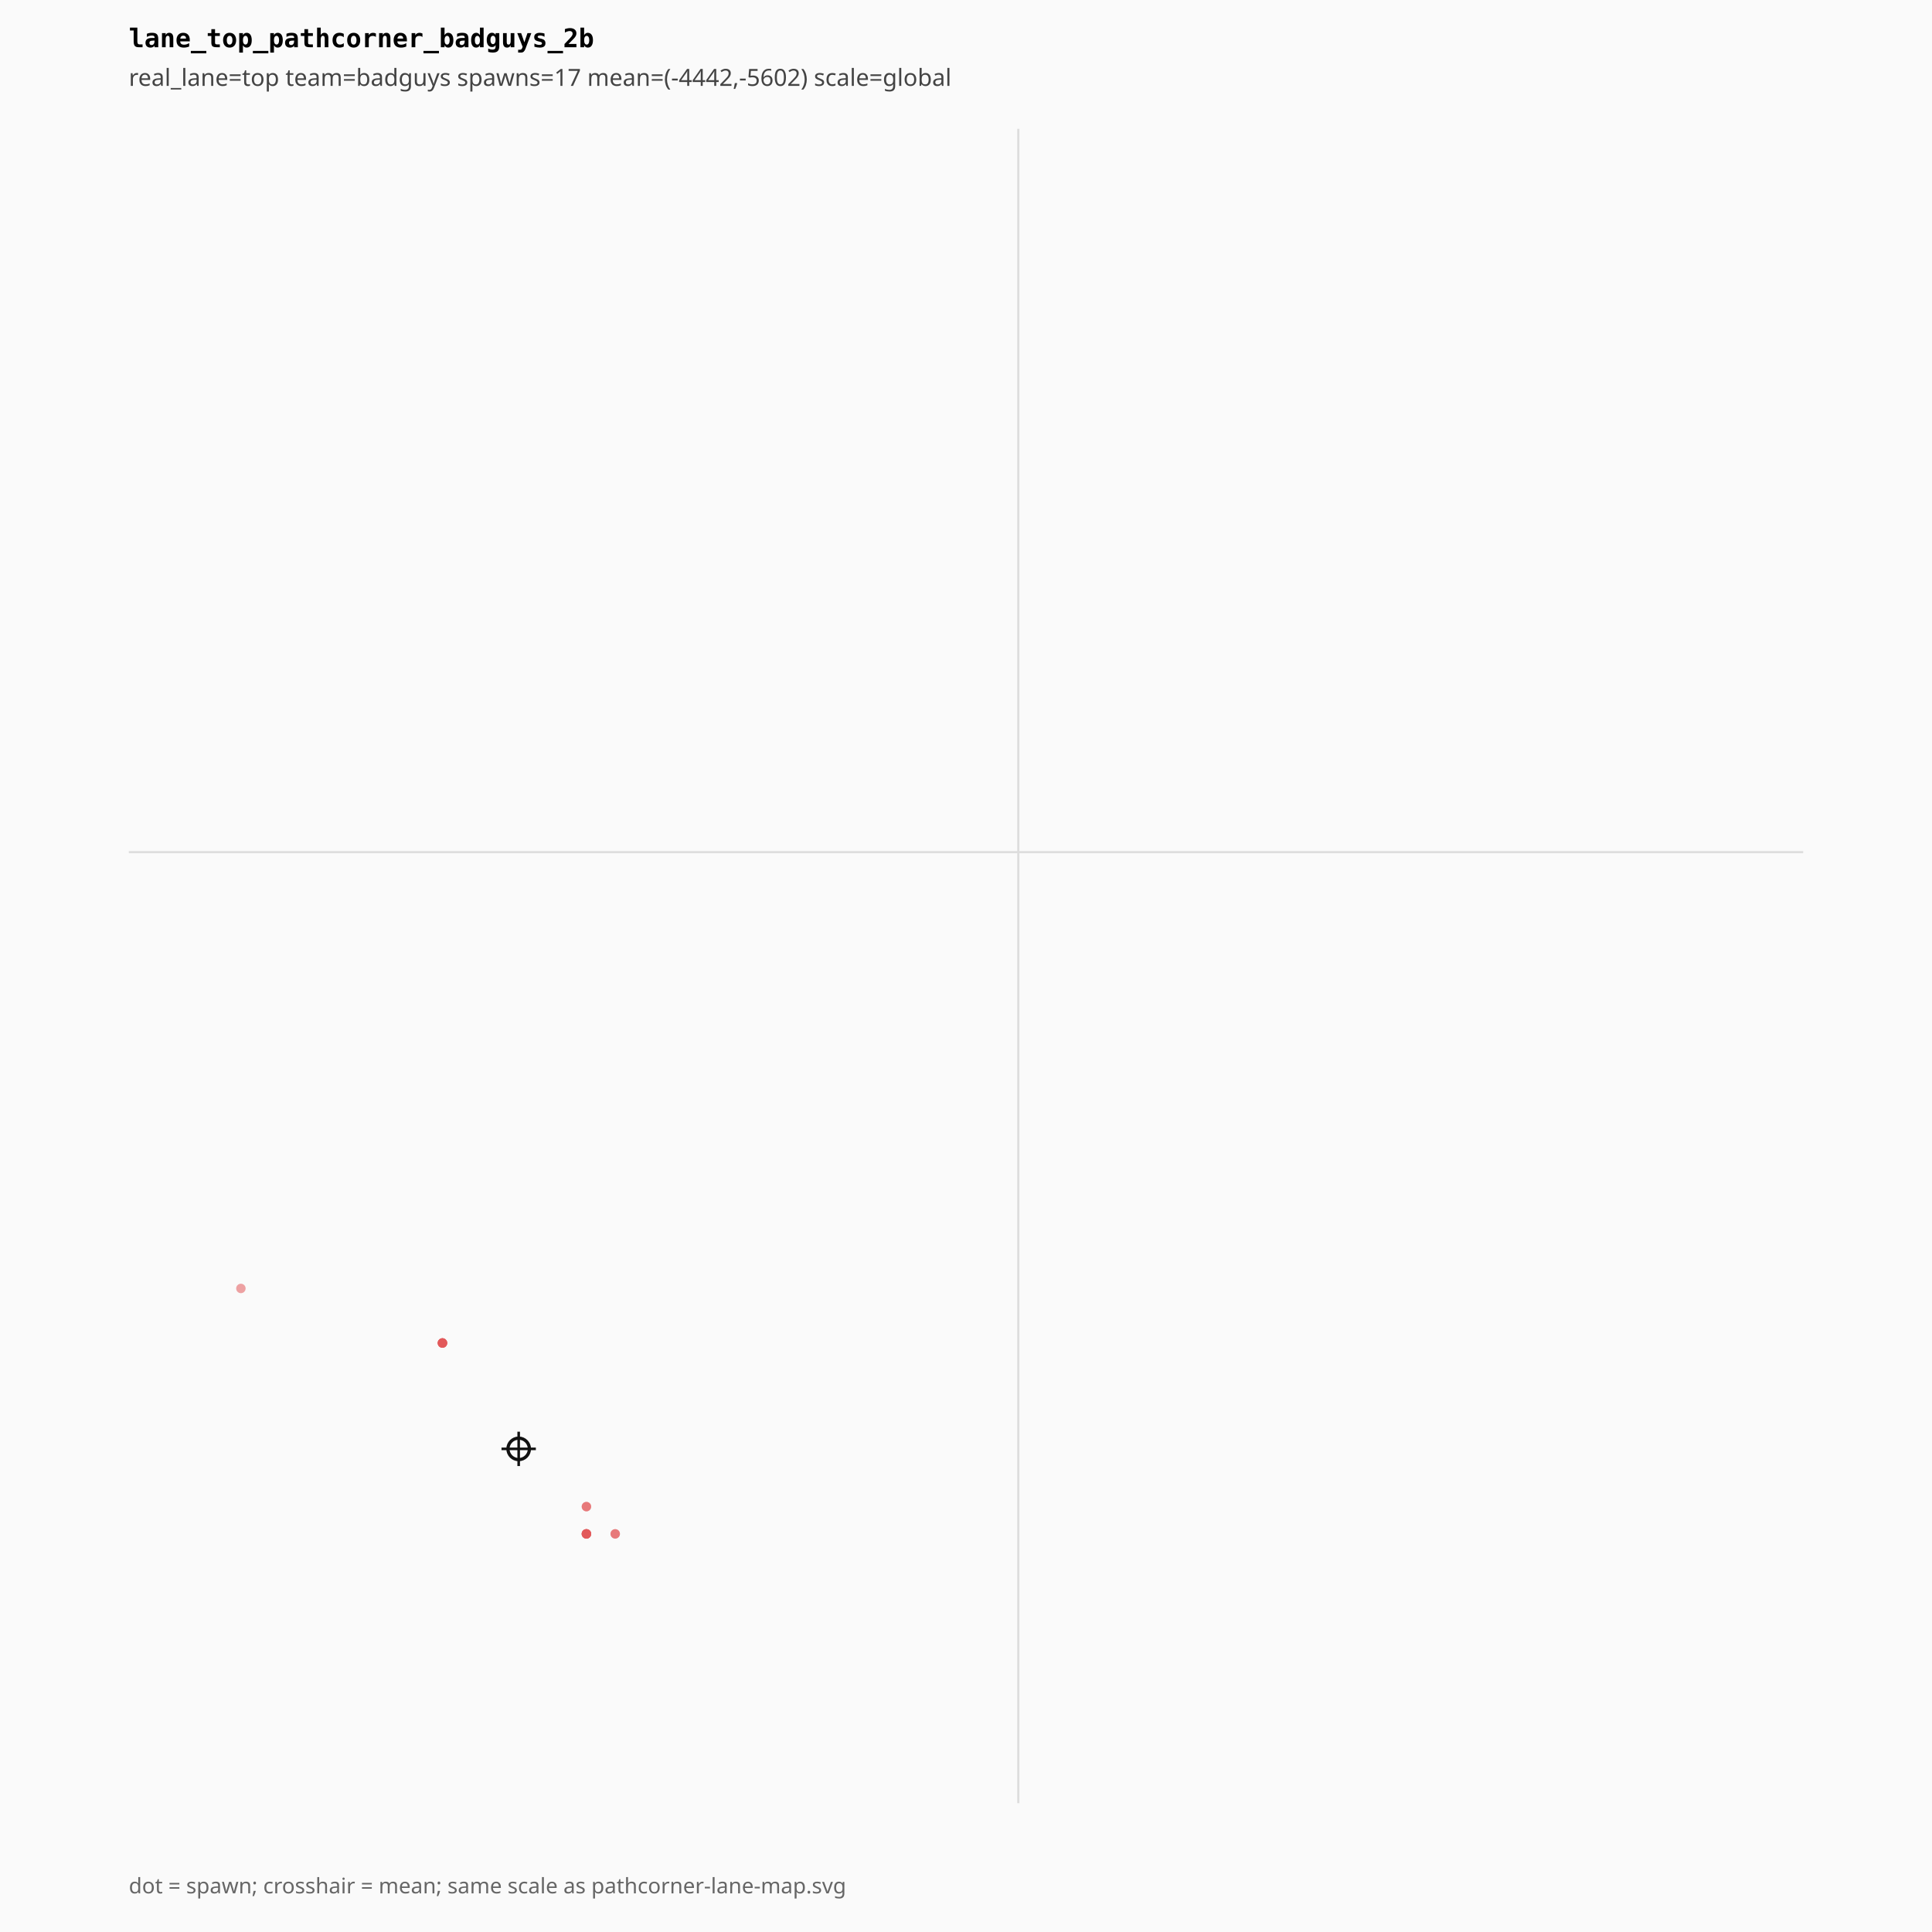
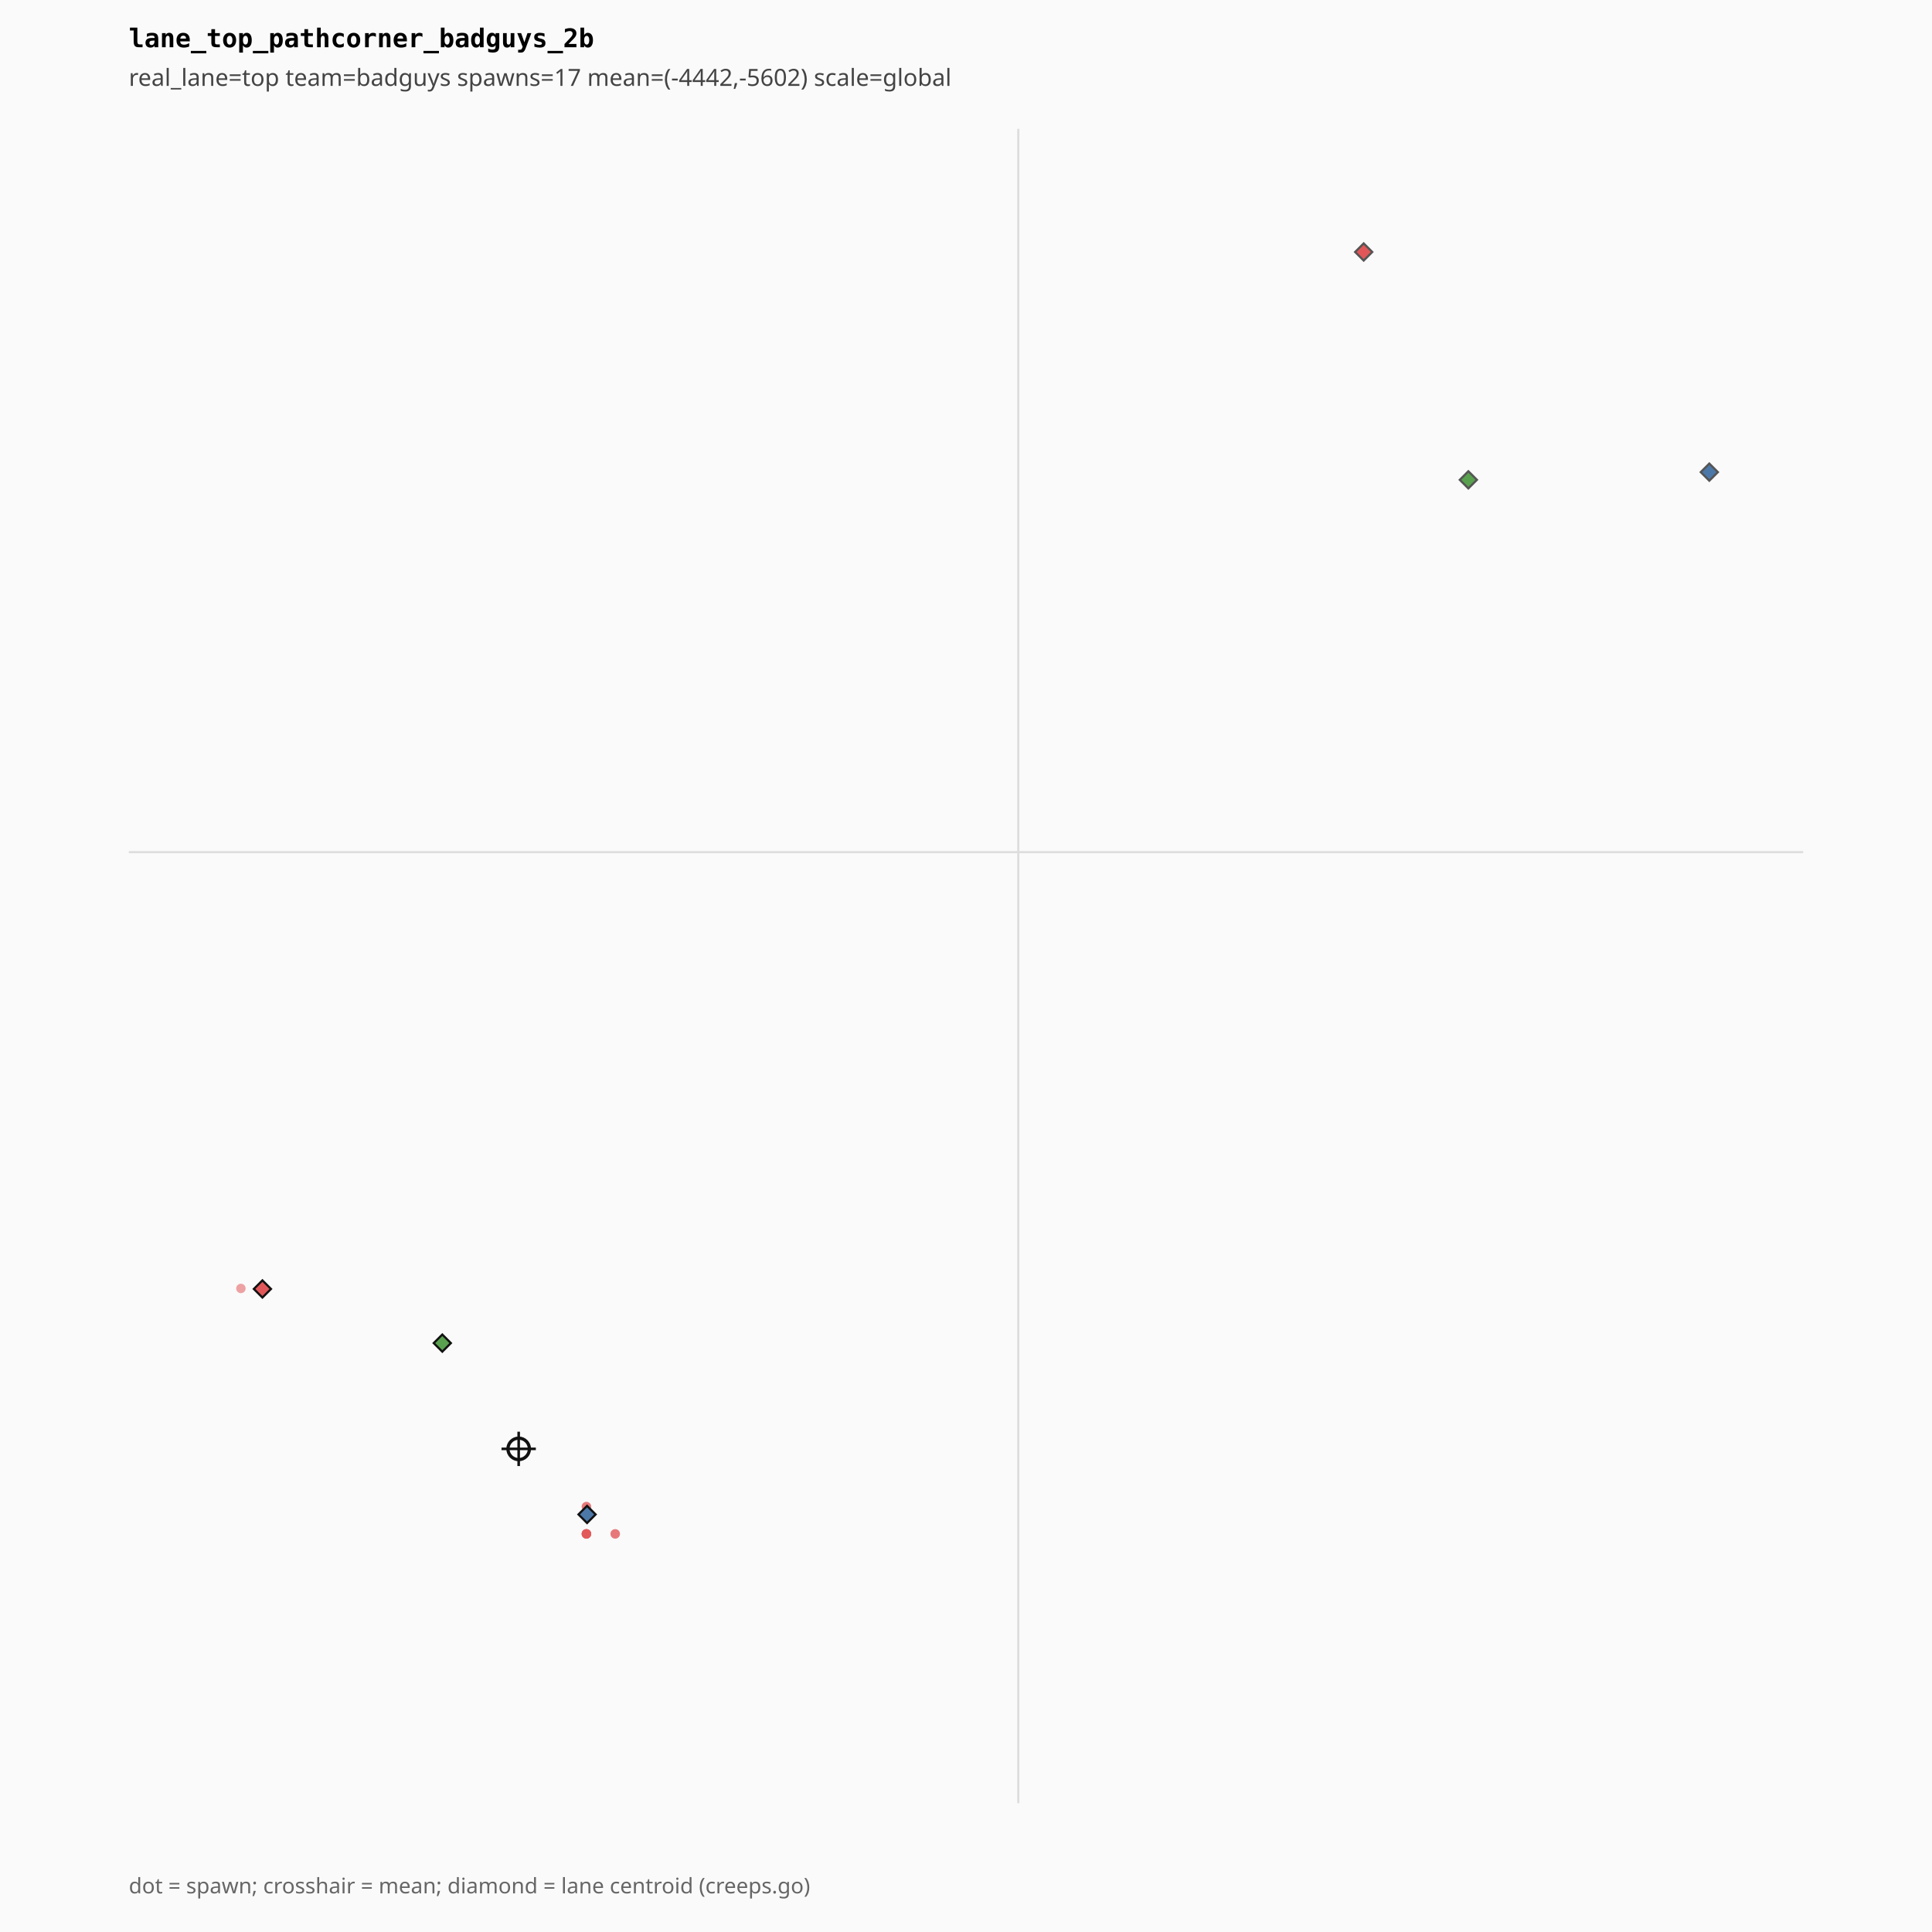
<svg xmlns="http://www.w3.org/2000/svg" width="900" height="900" viewBox="0 0 900 900">
  <rect x="0" y="0" width="900" height="900" fill="#fafafa" />
  <text x="60" y="22" font-family="monospace" font-size="12" font-weight="bold">lane_top_pathcorner_badguys_2b</text>
  <text x="60" y="40" font-family="sans-serif" font-size="11" fill="#444">real_lane=top  team=badguys  spawns=17  mean=(-4442,-5602)  scale=global</text>
  <line x1="474.37" y1="60" x2="474.37" y2="840" stroke="#ddd" stroke-width="1" />
  <line x1="60" y1="396.96" x2="840" y2="396.96" stroke="#ddd" stroke-width="1" />
  <circle cx="273.18" cy="701.84" r="2.20" fill="#E15759" fill-opacity="0.55" stroke="none" />
  <circle cx="206.11" cy="625.62" r="2.20" fill="#E15759" fill-opacity="0.55" stroke="none" />
  <circle cx="273.18" cy="701.84" r="2.20" fill="#E15759" fill-opacity="0.55" stroke="none" />
  <circle cx="206.11" cy="625.62" r="2.20" fill="#E15759" fill-opacity="0.55" stroke="none" />
  <circle cx="273.18" cy="714.54" r="2.20" fill="#E15759" fill-opacity="0.55" stroke="none" />
  <circle cx="206.11" cy="625.62" r="2.20" fill="#E15759" fill-opacity="0.55" stroke="none" />
  <circle cx="206.11" cy="625.62" r="2.20" fill="#E15759" fill-opacity="0.55" stroke="none" />
  <circle cx="206.11" cy="625.62" r="2.20" fill="#E15759" fill-opacity="0.55" stroke="none" />
  <circle cx="286.59" cy="714.54" r="2.20" fill="#E15759" fill-opacity="0.55" stroke="none" />
  <circle cx="112.22" cy="600.21" r="2.20" fill="#E15759" fill-opacity="0.55" stroke="none" />
  <circle cx="206.11" cy="625.62" r="2.20" fill="#E15759" fill-opacity="0.55" stroke="none" />
  <circle cx="273.18" cy="714.54" r="2.20" fill="#E15759" fill-opacity="0.55" stroke="none" />
  <circle cx="273.18" cy="714.54" r="2.20" fill="#E15759" fill-opacity="0.55" stroke="none" />
  <circle cx="273.18" cy="714.54" r="2.20" fill="#E15759" fill-opacity="0.55" stroke="none" />
  <circle cx="273.18" cy="714.54" r="2.20" fill="#E15759" fill-opacity="0.55" stroke="none" />
  <circle cx="273.18" cy="714.54" r="2.20" fill="#E15759" fill-opacity="0.55" stroke="none" />
  <circle cx="286.59" cy="714.54" r="2.20" fill="#E15759" fill-opacity="0.55" stroke="none" />
  <circle cx="241.62" cy="674.94" r="5" fill="none" stroke="#111" stroke-width="1.5" />
  <line x1="233.62" y1="674.94" x2="249.62" y2="674.94" stroke="#111" stroke-width="1.2" />
  <line x1="241.62" y1="666.94" x2="241.62" y2="682.94" stroke="#111" stroke-width="1.2" />
-   <text x="60" y="882" font-family="sans-serif" font-size="10" fill="#666">dot = spawn; crosshair = mean; same scale as pathcorner-lane-map.svg</text>
+   <polygon points="122.244,596.445 126.244,600.445 122.244,604.445 118.244,600.445" fill="#E15759" fill-opacity="1" stroke="#111111" stroke-width="1" />
+   <polygon points="206.038,621.672 210.038,625.672 206.038,629.672 202.038,625.672" fill="#59A14F" fill-opacity="1" stroke="#111111" stroke-width="1" />
+   <polygon points="273.474,701.484 277.474,705.484 273.474,709.484 269.474,705.484" fill="#4C78A8" fill-opacity="1" stroke="#111111" stroke-width="1" />
+   <polygon points="635.264,113.385 639.264,117.385 635.264,121.385 631.264,117.385" fill="#E15759" fill-opacity="1" stroke="#555555" stroke-width="1" />
+   <polygon points="684.016,219.527 688.016,223.527 684.016,227.527 680.016,223.527" fill="#59A14F" fill-opacity="1" stroke="#555555" stroke-width="1" />
+   <polygon points="796.265,215.939 800.265,219.939 796.265,223.939 792.265,219.939" fill="#4C78A8" fill-opacity="1" stroke="#555555" stroke-width="1" />
+   <text x="60" y="882" font-family="sans-serif" font-size="10" fill="#666">dot = spawn; crosshair = mean; diamond = lane centroid (creeps.go)</text>
</svg>
